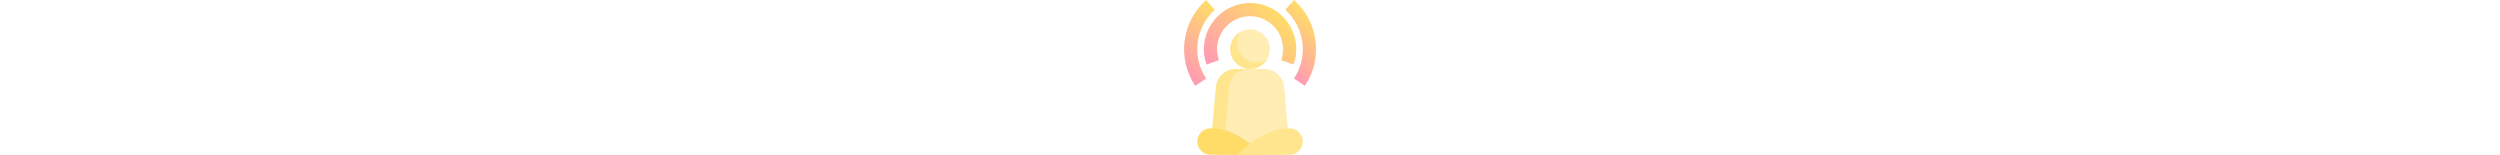
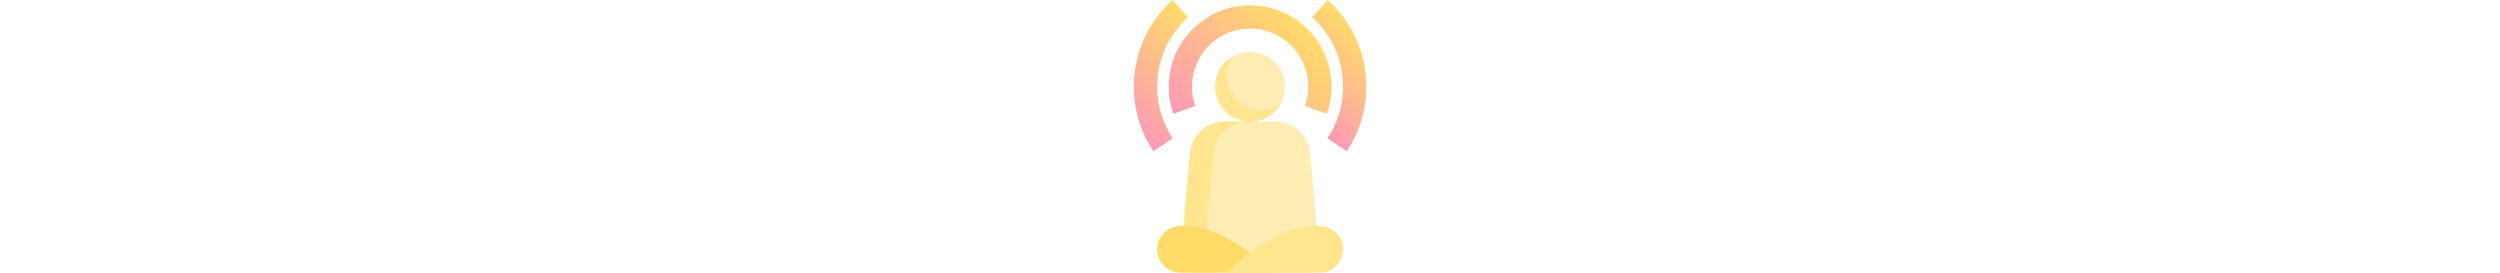
- <svg xmlns="http://www.w3.org/2000/svg" xmlns:xlink="http://www.w3.org/1999/xlink" height="105" viewBox="-94 0 1272 1272.314" width="1272pt">
+ <svg xmlns="http://www.w3.org/2000/svg" xmlns:xlink="http://www.w3.org/1999/xlink" height="185" viewBox="-94 0 1272 1272.314" width="1272pt">
  <linearGradient id="a">
    <stop offset="0" stop-color="#ff99b5" />
    <stop offset="1" stop-color="#ffdc68" />
  </linearGradient>
  <linearGradient id="b" gradientUnits="userSpaceOnUse" x1="287.182" x2="797.895" xlink:href="#a" y1="633.458" y2="122.744" />
  <linearGradient id="c" gradientUnits="userSpaceOnUse" x1="-55.377" x2="342.114" xlink:href="#a" y1="558.688" y2="161.191" />
  <linearGradient id="d" gradientUnits="userSpaceOnUse" x1="779.839" x2="1103.42" xlink:href="#a" y1="521.728" y2="198.147" />
  <path d="m867.684 1212.855-45.266-497.945c-7.262-83.977-77.738-148.34-162.031-147.965h-235.777c-84.293-.371-154.766 63.992-162.027 147.973l-45.266 497.938c-2.711 29.828 19.273 56.207 49.105 58.918 1.629.148 3.266.223 4.898.223h542.352c29.953 0 54.234-24.281 54.234-54.234 0-1.637-.074-3.273-.223-4.906zm0 0" fill="#ffedb4" />
  <path d="m325.781 1212.855 45.266-497.938c7.262-83.98 77.738-148.348 162.035-147.973h-108.469c-84.293-.367-154.77 63.996-162.027 147.973l-45.266 497.938c-2.711 29.832 19.273 56.211 49.105 58.922 1.629.148 3.262.223 4.898.223h108.469c-29.953 0-54.234-24.285-54.234-54.238 0-1.637.074-3.273.223-4.906zm0 0" fill="#ffe58e" />
  <path d="m217.09 1055.059h28.629c188.312 0 405.25 216.938 405.25 216.938h-433.879c-59.906 0-108.469-48.562-108.469-108.469-.004-59.906 48.562-108.469 108.469-108.469zm0 0" fill="#ffdc68" />
  <path d="m867.906 1055.059h-28.629c-188.309 0-405.25 216.938-405.25 216.938h433.879c59.906 0 108.473-48.562 108.473-108.469s-48.566-108.469-108.473-108.469zm0 0" fill="#ffe58e" />
  <path d="m705.203 404.242c0 89.859-72.848 162.703-162.707 162.703-89.855 0-162.703-72.844-162.703-162.703 0-89.859 72.848-162.703 162.703-162.703 89.859 0 162.707 72.844 162.707 162.703zm0 0" fill="#ffedb4" />
  <path d="m596.734 512.711c-89.859.008-162.715-72.828-162.723-162.688-.004-29.891 8.227-59.199 23.785-84.719-76.707 46.801-100.953 146.93-54.148 223.637 46.805 76.707 146.934 100.949 223.641 54.145 22.098-13.484 40.66-32.047 54.145-54.145-25.496 15.586-54.812 23.816-84.699 23.77zm0 0" fill="#ffe58e" />
  <path d="m542.496 24.598c-209.793.125-379.766 170.301-379.641 380.094.027 42.934 7.332 85.551 21.602 126.043l102.273-36.133c-49.762-141.258 24.41-296.109 165.664-345.871 141.258-49.766 296.109 24.41 345.871 165.664 20.551 58.324 20.543 121.922-.012 180.242l102.273 36.141c69.762-197.859-34.082-414.805-231.938-484.566-40.508-14.281-83.141-21.59-126.094-21.613zm0 0" fill="url(#b)" />
  <path d="m253.258 80.828-72.34-80.828c-201.32 180.121-239.441 480.918-89.418 705.562l90.168-60.336c-119.969-179.723-89.449-420.32 71.59-564.398zm0 0" fill="url(#c)" />
  <path d="m904.074 0-72.336 80.828c161.055 144.074 191.582 384.684 71.613 564.41l90.129 60.34c150.039-224.645 111.926-525.453-89.406-705.578zm0 0" fill="url(#d)" />
</svg>
